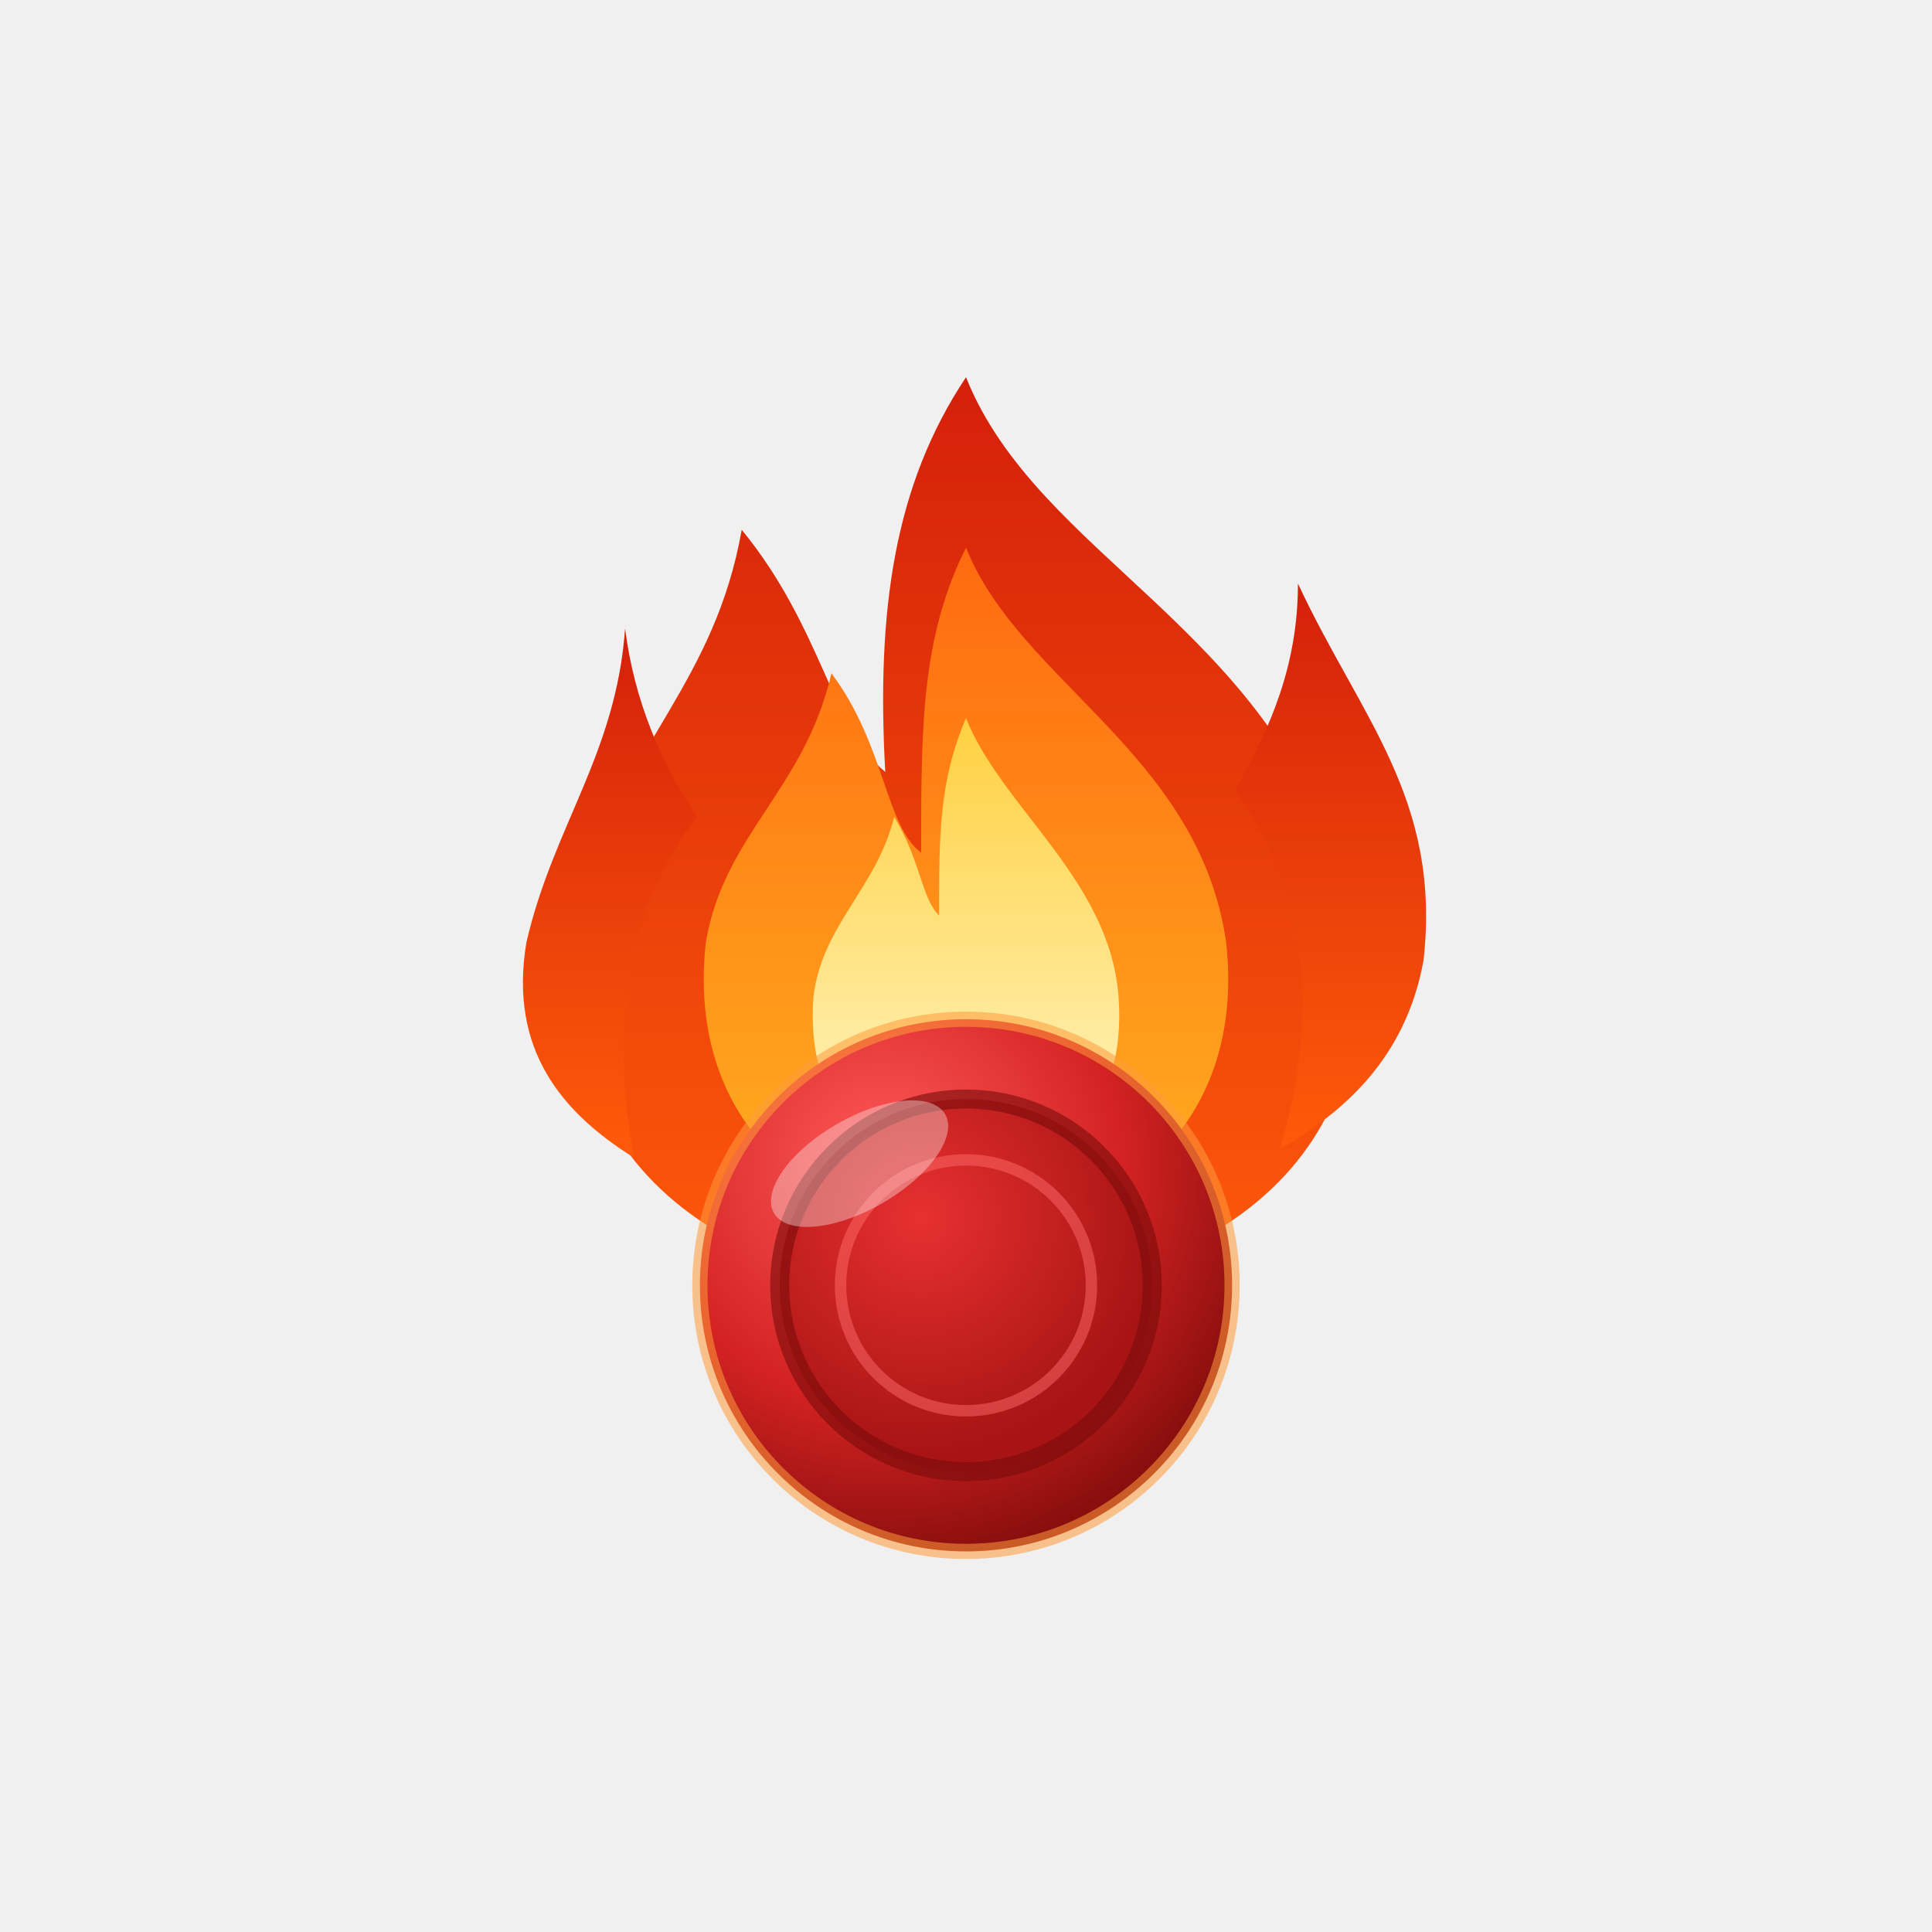
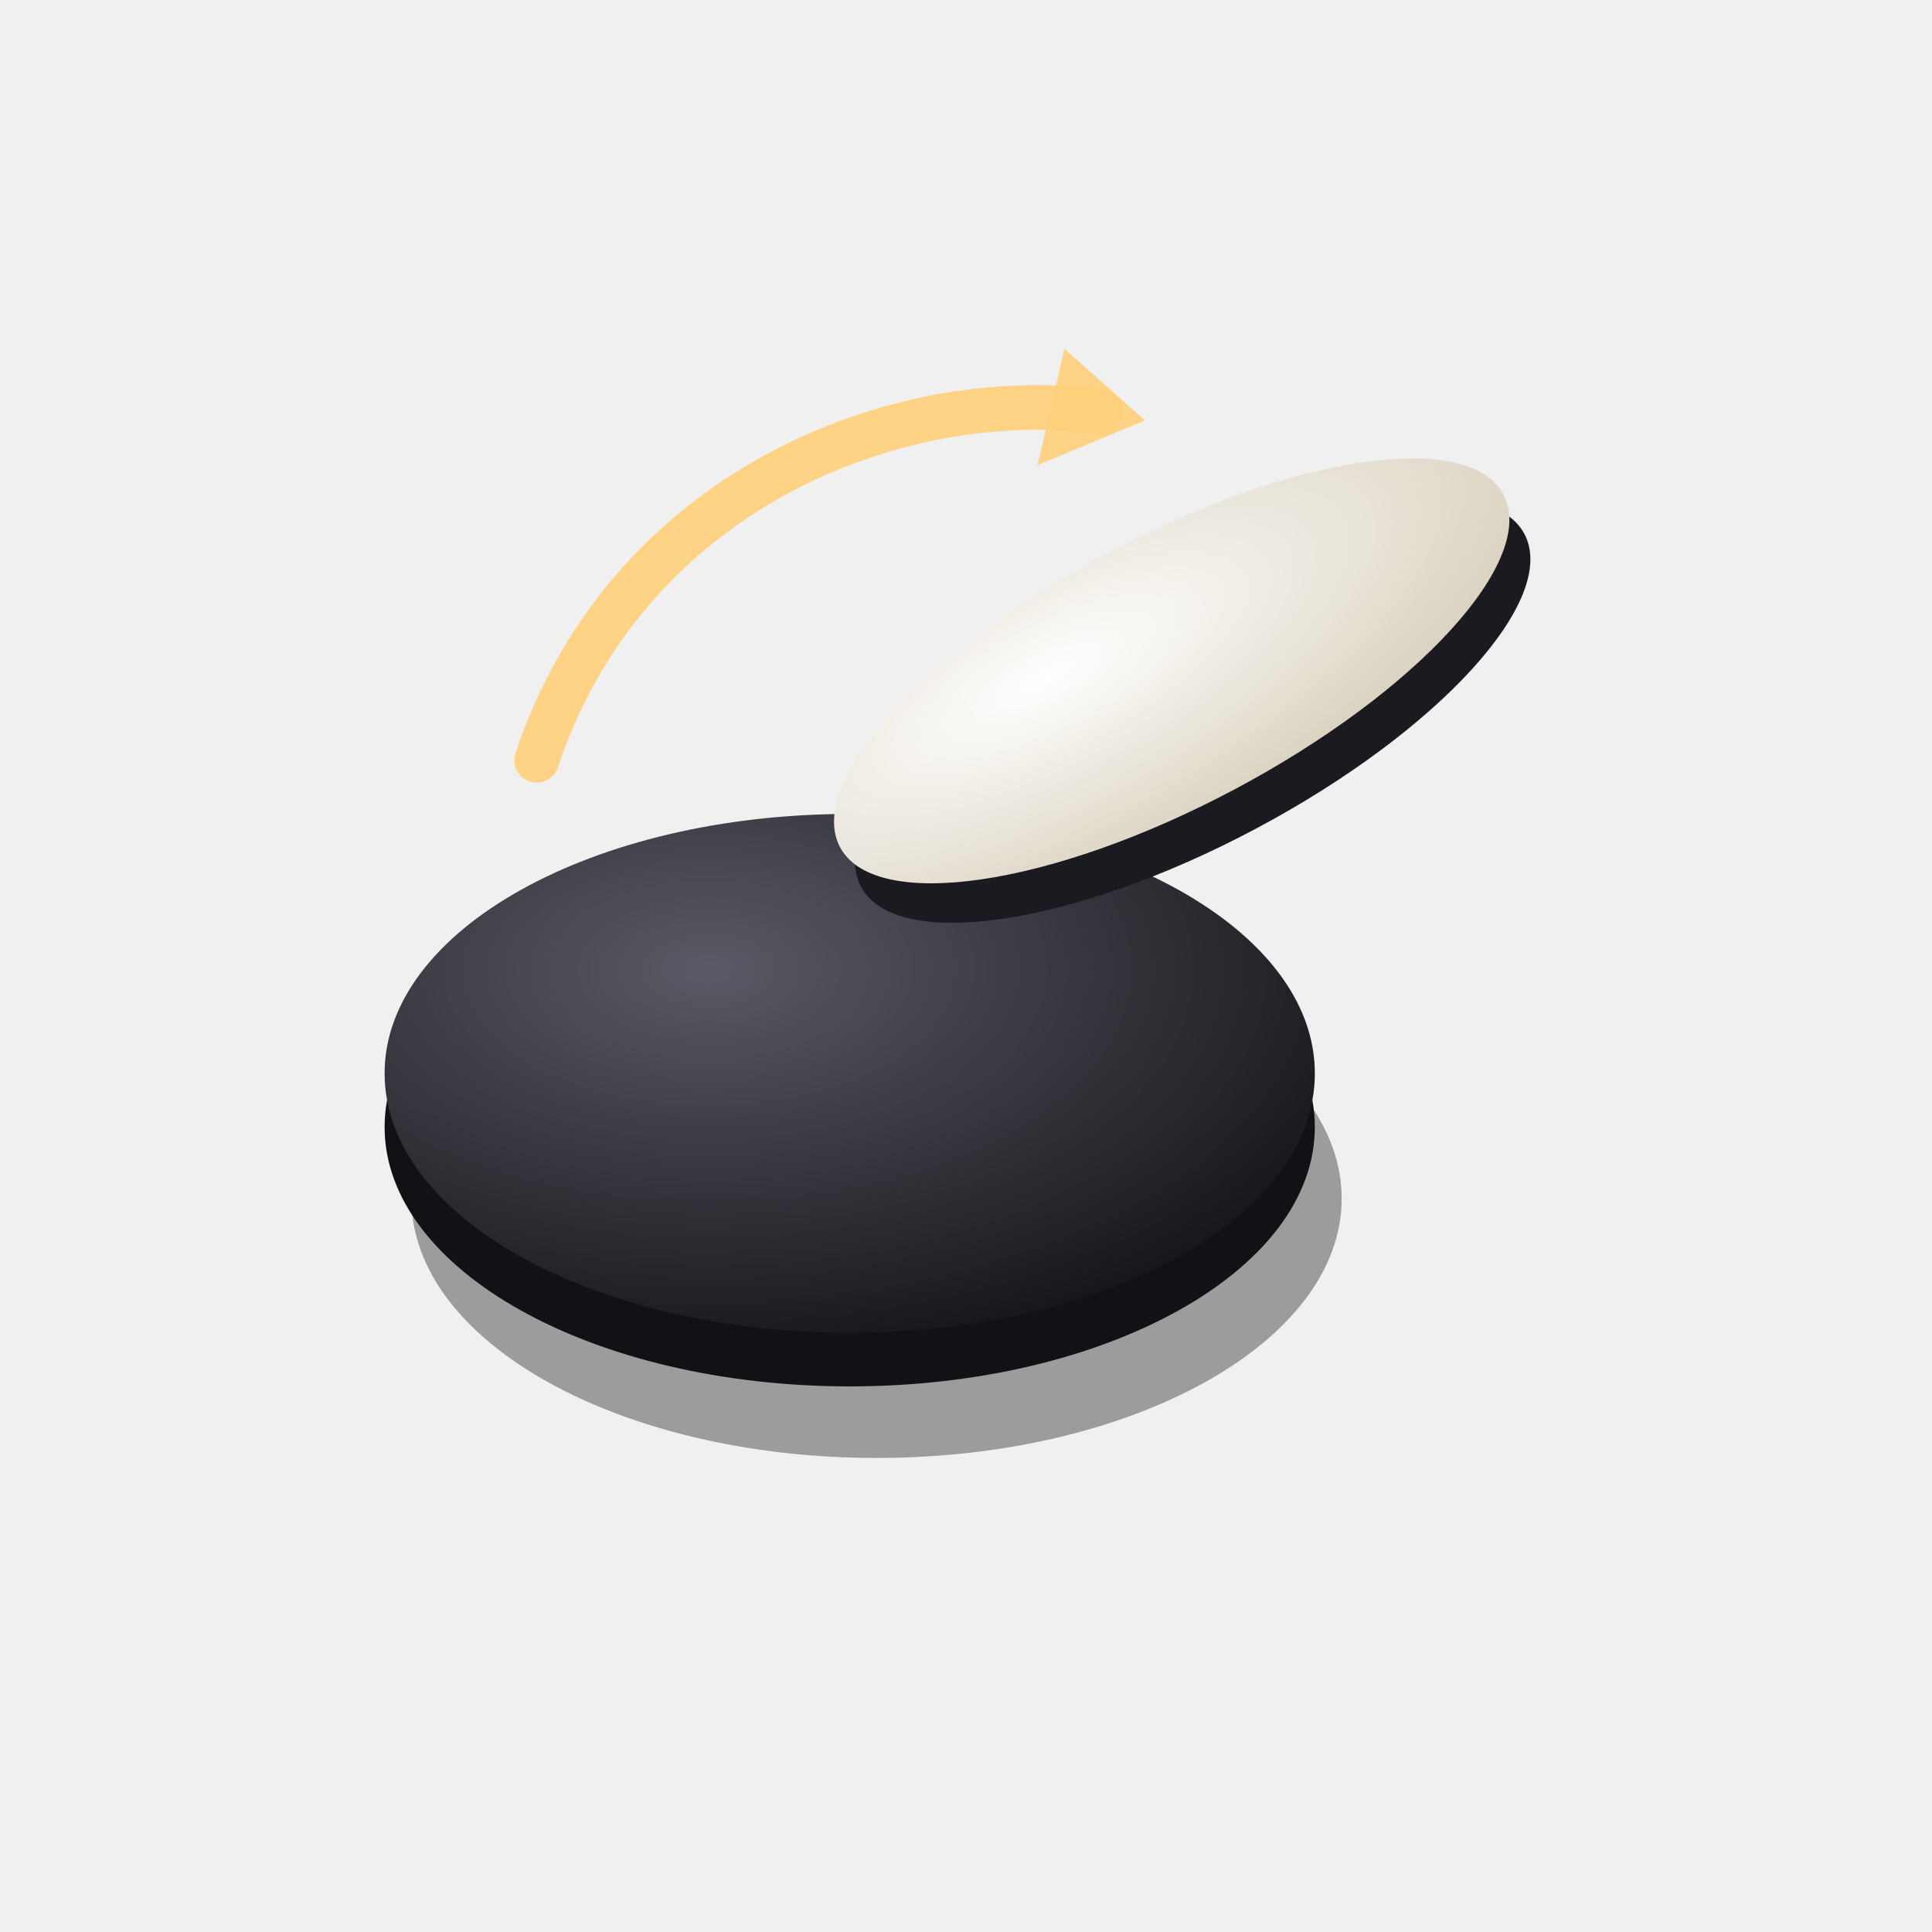
<svg xmlns="http://www.w3.org/2000/svg" width="432" height="432" viewBox="0 0 432 432">
  <defs>
-     <linearGradient id="flameOuter" x1="0" y1="1" x2="0" y2="0">
-       <stop offset="0" stop-color="#ff5a0a" />
-       <stop offset="1" stop-color="#d4200a" />
-     </linearGradient>
-     <linearGradient id="flameMid" x1="0" y1="1" x2="0" y2="0">
-       <stop offset="0" stop-color="#ffb020" />
-       <stop offset="1" stop-color="#ff6a10" />
-     </linearGradient>
-     <linearGradient id="flameCore" x1="0" y1="1" x2="0" y2="0">
-       <stop offset="0" stop-color="#fff6c8" />
-       <stop offset="1" stop-color="#ffd040" />
-     </linearGradient>
-     <radialGradient id="disc" cx="194" cy="252" r="105" gradientUnits="userSpaceOnUse">
-       <stop offset="0" stop-color="#ff5a5a" />
-       <stop offset="0.6" stop-color="#d42222" />
-       <stop offset="1" stop-color="#8a0e0e" />
+     <radialGradient id="dark" cx="0.35" cy="0.3" r="0.8">
+       <stop offset="0" stop-color="#5a5a66" />
+       <stop offset="1" stop-color="#121216" />
    </radialGradient>
-     <radialGradient id="face" cx="204" cy="266" r="62" gradientUnits="userSpaceOnUse">
-       <stop offset="0" stop-color="#e83030" />
-       <stop offset="1" stop-color="#a81414" />
+     <radialGradient id="light" cx="0.35" cy="0.3" r="0.8">
+       <stop offset="0" stop-color="#ffffff" />
+       <stop offset="1" stop-color="#d9d0bd" />
    </radialGradient>
  </defs>
-   <g transform="translate(216 216) scale(0.85) translate(-216 -200)">
-     <g transform="translate(216 300) scale(1.18) translate(-216 -300)">
-       <path fill="url(#flameOuter)" d="M216 84 C232 124 284 140 300 196 C312 240 292 284 216 290 C140 284 120 240 132 196 C140 166 160 152 166 118 C184 140 186 162 198 172 C196 136 200 108 216 84 Z" />
-       <path fill="url(#flameOuter)" d="M290 130 C304 160 322 178 318 214 C314 236 300 248 286 256 C296 222 290 196 276 176 C284 162 290 148 290 130 Z" />
-       <path fill="url(#flameOuter)" d="M140 140 C138 168 124 184 118 210 C114 234 126 248 142 258 C136 226 142 200 156 182 C148 170 142 156 140 140 Z" />
-       <path fill="url(#flameMid)" d="M216 122 C228 152 268 168 274 210 C278 246 256 272 216 274 C176 272 154 246 158 210 C162 186 180 176 186 150 C198 166 198 184 206 190 C206 162 206 142 216 122 Z" />
-       <path fill="url(#flameCore)" d="M216 160 C224 180 248 196 250 222 C252 248 236 262 216 262 C196 262 180 248 182 222 C184 206 196 198 200 182 C206 192 206 200 210 204 C210 186 210 174 216 160 Z" />
-     </g>
-     <circle cx="216" cy="284" r="70" fill="url(#disc)" />
-     <circle cx="216" cy="284" r="70" fill="none" stroke="#ff9a3a" stroke-width="4" opacity="0.55" />
-     <circle cx="216" cy="284" r="49" fill="url(#face)" />
-     <circle cx="216" cy="284" r="49" fill="none" stroke="#7a0a0a" stroke-width="5" opacity="0.6" />
-     <circle cx="216" cy="284" r="33" fill="none" stroke="#ff6a6a" stroke-width="3" opacity="0.5" />
-     <ellipse cx="188" cy="252" rx="26" ry="12" fill="#ffffff" opacity="0.35" transform="rotate(-30 188 252)" />
+   <ellipse cx="196" cy="268" rx="104" ry="58" fill="#000" opacity="0.35" />
+   <ellipse cx="190" cy="252" rx="104" ry="58" fill="#121216" />
+   <ellipse cx="190" cy="240" rx="104" ry="58" fill="url(#dark)" />
+   <g transform="rotate(-28 262 150)">
+     <ellipse cx="262" cy="160" rx="84" ry="30" fill="#1a1a20" />
+     <ellipse cx="262" cy="150" rx="84" ry="30" fill="url(#light)" />
  </g>
+   <path d="M120 170 C140 110 200 86 246 92" fill="none" stroke="#ffcf7a" stroke-width="10" stroke-linecap="round" opacity="0.9" />
+   <path d="M238 78 L256 94 L232 104 Z" fill="#ffcf7a" opacity="0.9" />
</svg>
